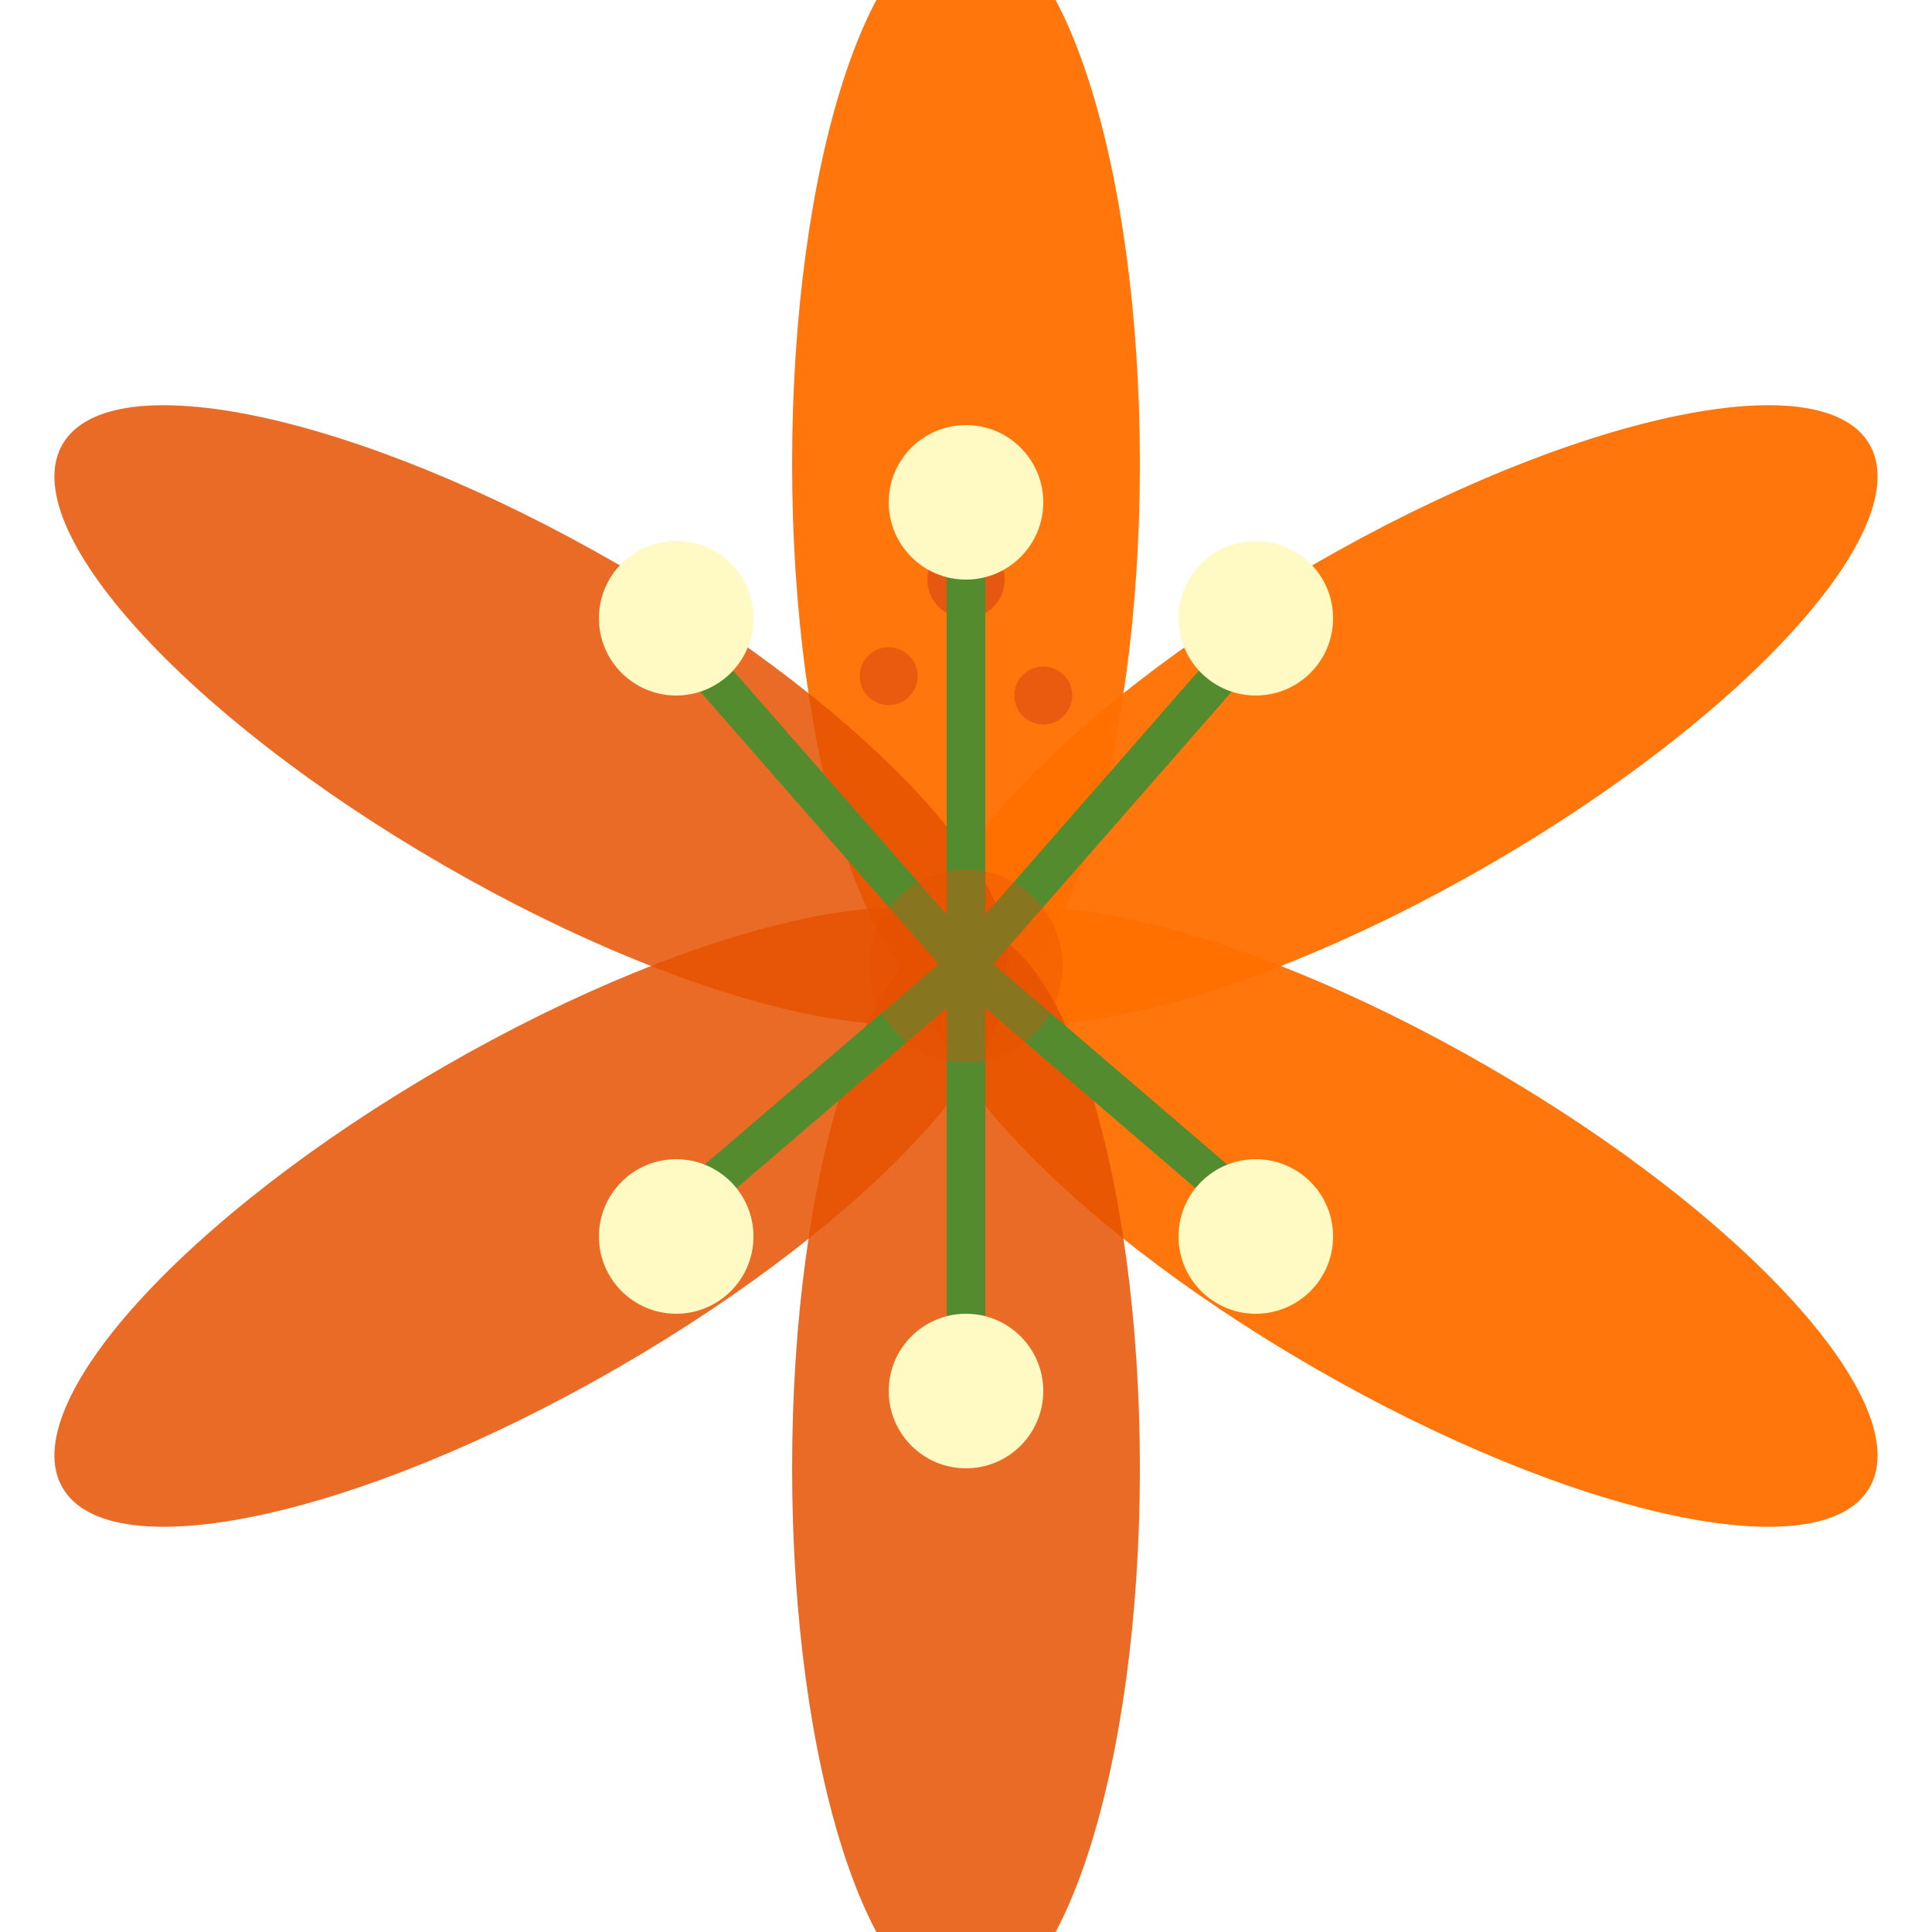
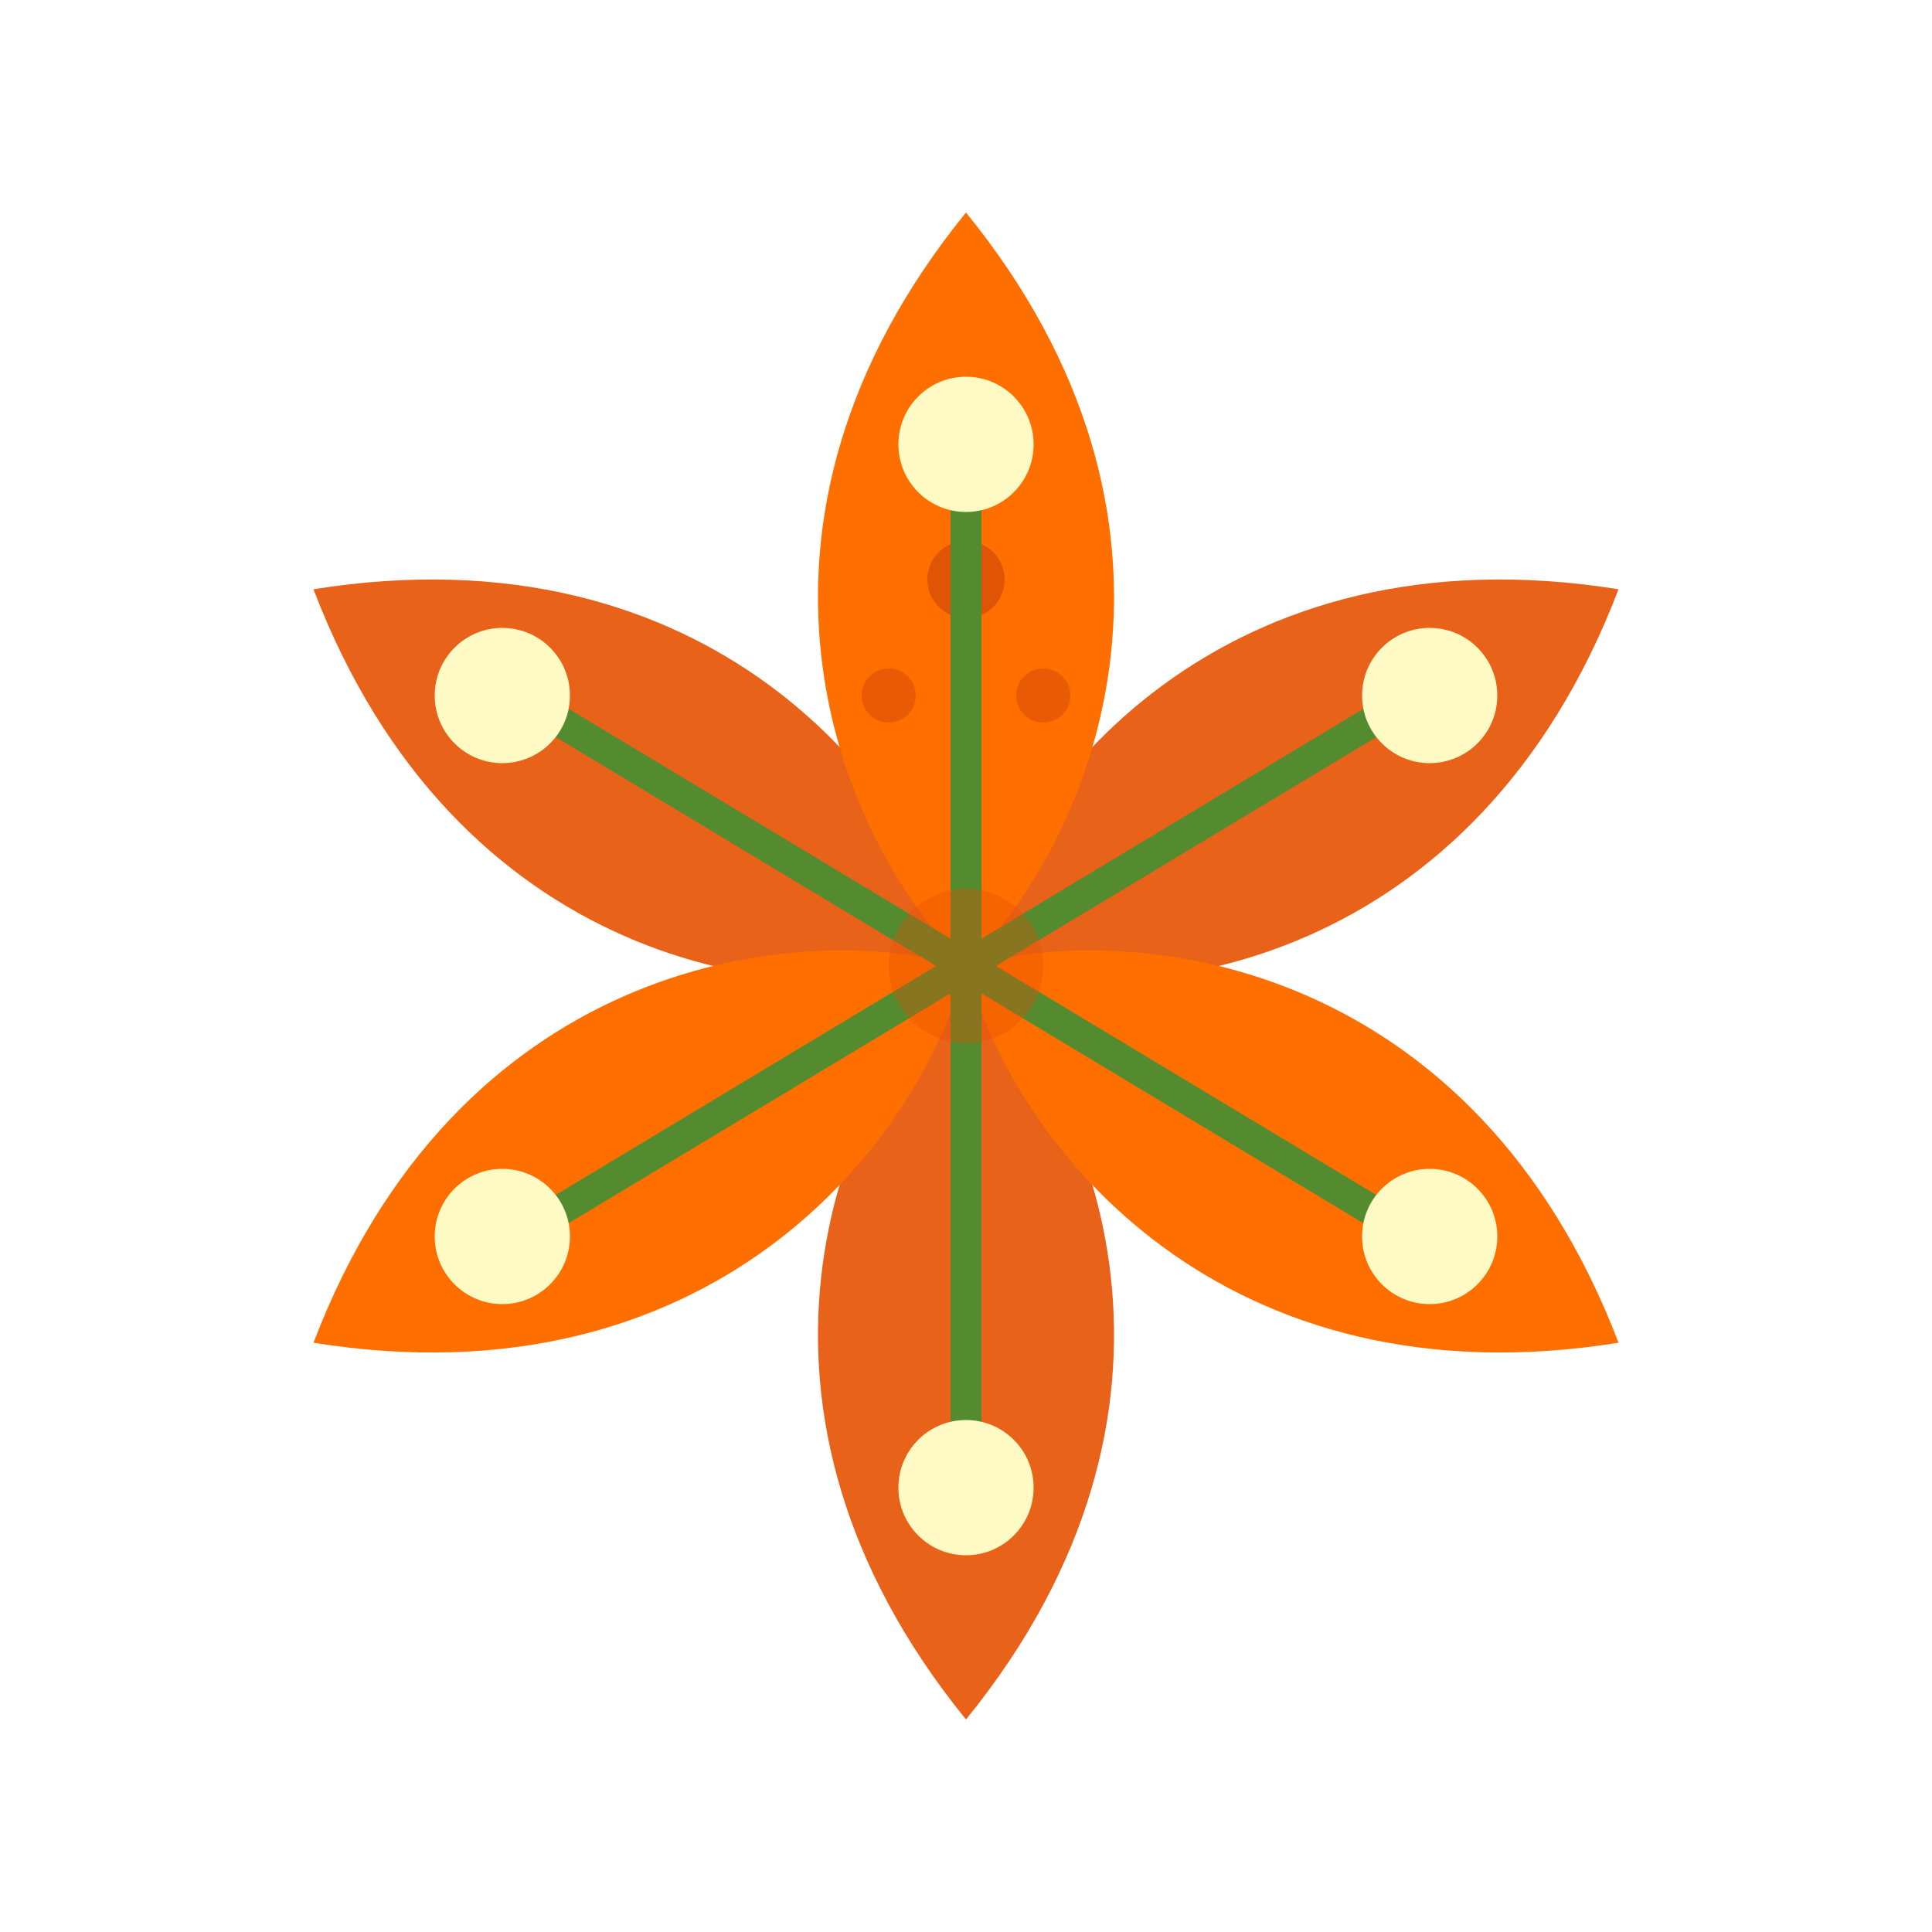
<svg xmlns="http://www.w3.org/2000/svg" viewBox="0 0 100 100">
-   <ellipse cx="50" cy="24" rx="9" ry="28" fill="#ff6f00" transform="rotate(0,50,50)" opacity="0.95" />
-   <ellipse cx="50" cy="24" rx="9" ry="28" fill="#ff6f00" transform="rotate(60,50,50)" opacity="0.95" />
-   <ellipse cx="50" cy="24" rx="9" ry="28" fill="#ff6f00" transform="rotate(120,50,50)" opacity="0.95" />
-   <ellipse cx="50" cy="24" rx="9" ry="28" fill="#e65100" transform="rotate(180,50,50)" opacity="0.85" />
-   <ellipse cx="50" cy="24" rx="9" ry="28" fill="#e65100" transform="rotate(240,50,50)" opacity="0.85" />
-   <ellipse cx="50" cy="24" rx="9" ry="28" fill="#e65100" transform="rotate(300,50,50)" opacity="0.85" />
-   <circle cx="50" cy="30" r="2" fill="#b71c1c" opacity="0.35" />
-   <circle cx="54" cy="36" r="1.5" fill="#b71c1c" opacity="0.30" />
-   <circle cx="46" cy="35" r="1.5" fill="#b71c1c" opacity="0.30" />
-   <line x1="50" y1="50" x2="50" y2="28" stroke="#558b2f" stroke-width="2" />
-   <circle cx="50" cy="26" r="4" fill="#fff9c4" />
-   <line x1="50" y1="50" x2="64" y2="34" stroke="#558b2f" stroke-width="2" />
-   <circle cx="65" cy="32" r="4" fill="#fff9c4" />
-   <line x1="50" y1="50" x2="64" y2="62" stroke="#558b2f" stroke-width="2" />
-   <circle cx="65" cy="64" r="4" fill="#fff9c4" />
-   <line x1="50" y1="50" x2="50" y2="70" stroke="#558b2f" stroke-width="2" />
-   <circle cx="50" cy="72" r="4" fill="#fff9c4" />
-   <line x1="50" y1="50" x2="36" y2="62" stroke="#558b2f" stroke-width="2" />
-   <circle cx="35" cy="64" r="4" fill="#fff9c4" />
-   <line x1="50" y1="50" x2="36" y2="34" stroke="#558b2f" stroke-width="2" />
-   <circle cx="35" cy="32" r="4" fill="#fff9c4" />
-   <circle cx="50" cy="50" r="5" fill="#e65100" opacity="0.35" />
+   <path d="M50,50 C43,43 37,27 50,11 C63,27 57,43 50,50Z" fill="#e65100" transform="rotate(60,50,50)" opacity="0.90" />
+   <path d="M50,50 C43,43 37,27 50,11 C63,27 57,43 50,50Z" fill="#e65100" transform="rotate(180,50,50)" opacity="0.90" />
+   <path d="M50,50 C43,43 37,27 50,11 C63,27 57,43 50,50Z" fill="#e65100" transform="rotate(300,50,50)" opacity="0.90" />
+   <path d="M50,50 C43,43 37,27 50,11 C63,27 57,43 50,50Z" fill="#ff6f00" transform="rotate(0,50,50)" />
+   <path d="M50,50 C43,43 37,27 50,11 C63,27 57,43 50,50Z" fill="#ff6f00" transform="rotate(120,50,50)" />
+   <path d="M50,50 C43,43 37,27 50,11 C63,27 57,43 50,50Z" fill="#ff6f00" transform="rotate(240,50,50)" />
+   <circle cx="50" cy="30" r="2.0" fill="#bf360c" opacity="0.48" />
+   <circle cx="46" cy="36" r="1.4" fill="#bf360c" opacity="0.36" />
+   <circle cx="54" cy="36" r="1.4" fill="#bf360c" opacity="0.36" />
+   <line x1="50" y1="50" x2="50" y2="26" stroke="#558b2f" stroke-width="1.6" />
+   <circle cx="50" cy="23" r="3.5" fill="#fff9c4" />
+   <line x1="50" y1="50" x2="71.6" y2="37" stroke="#558b2f" stroke-width="1.6" />
+   <circle cx="74" cy="36" r="3.5" fill="#fff9c4" />
+   <line x1="50" y1="50" x2="71.6" y2="63" stroke="#558b2f" stroke-width="1.6" />
+   <circle cx="74" cy="64" r="3.5" fill="#fff9c4" />
+   <line x1="50" y1="50" x2="50" y2="74" stroke="#558b2f" stroke-width="1.6" />
+   <circle cx="50" cy="77" r="3.5" fill="#fff9c4" />
+   <line x1="50" y1="50" x2="28.4" y2="63" stroke="#558b2f" stroke-width="1.6" />
+   <circle cx="26" cy="64" r="3.5" fill="#fff9c4" />
+   <line x1="50" y1="50" x2="28.4" y2="37" stroke="#558b2f" stroke-width="1.6" />
+   <circle cx="26" cy="36" r="3.5" fill="#fff9c4" />
+   <circle cx="50" cy="50" r="4" fill="#e65100" opacity="0.35" />
</svg>
